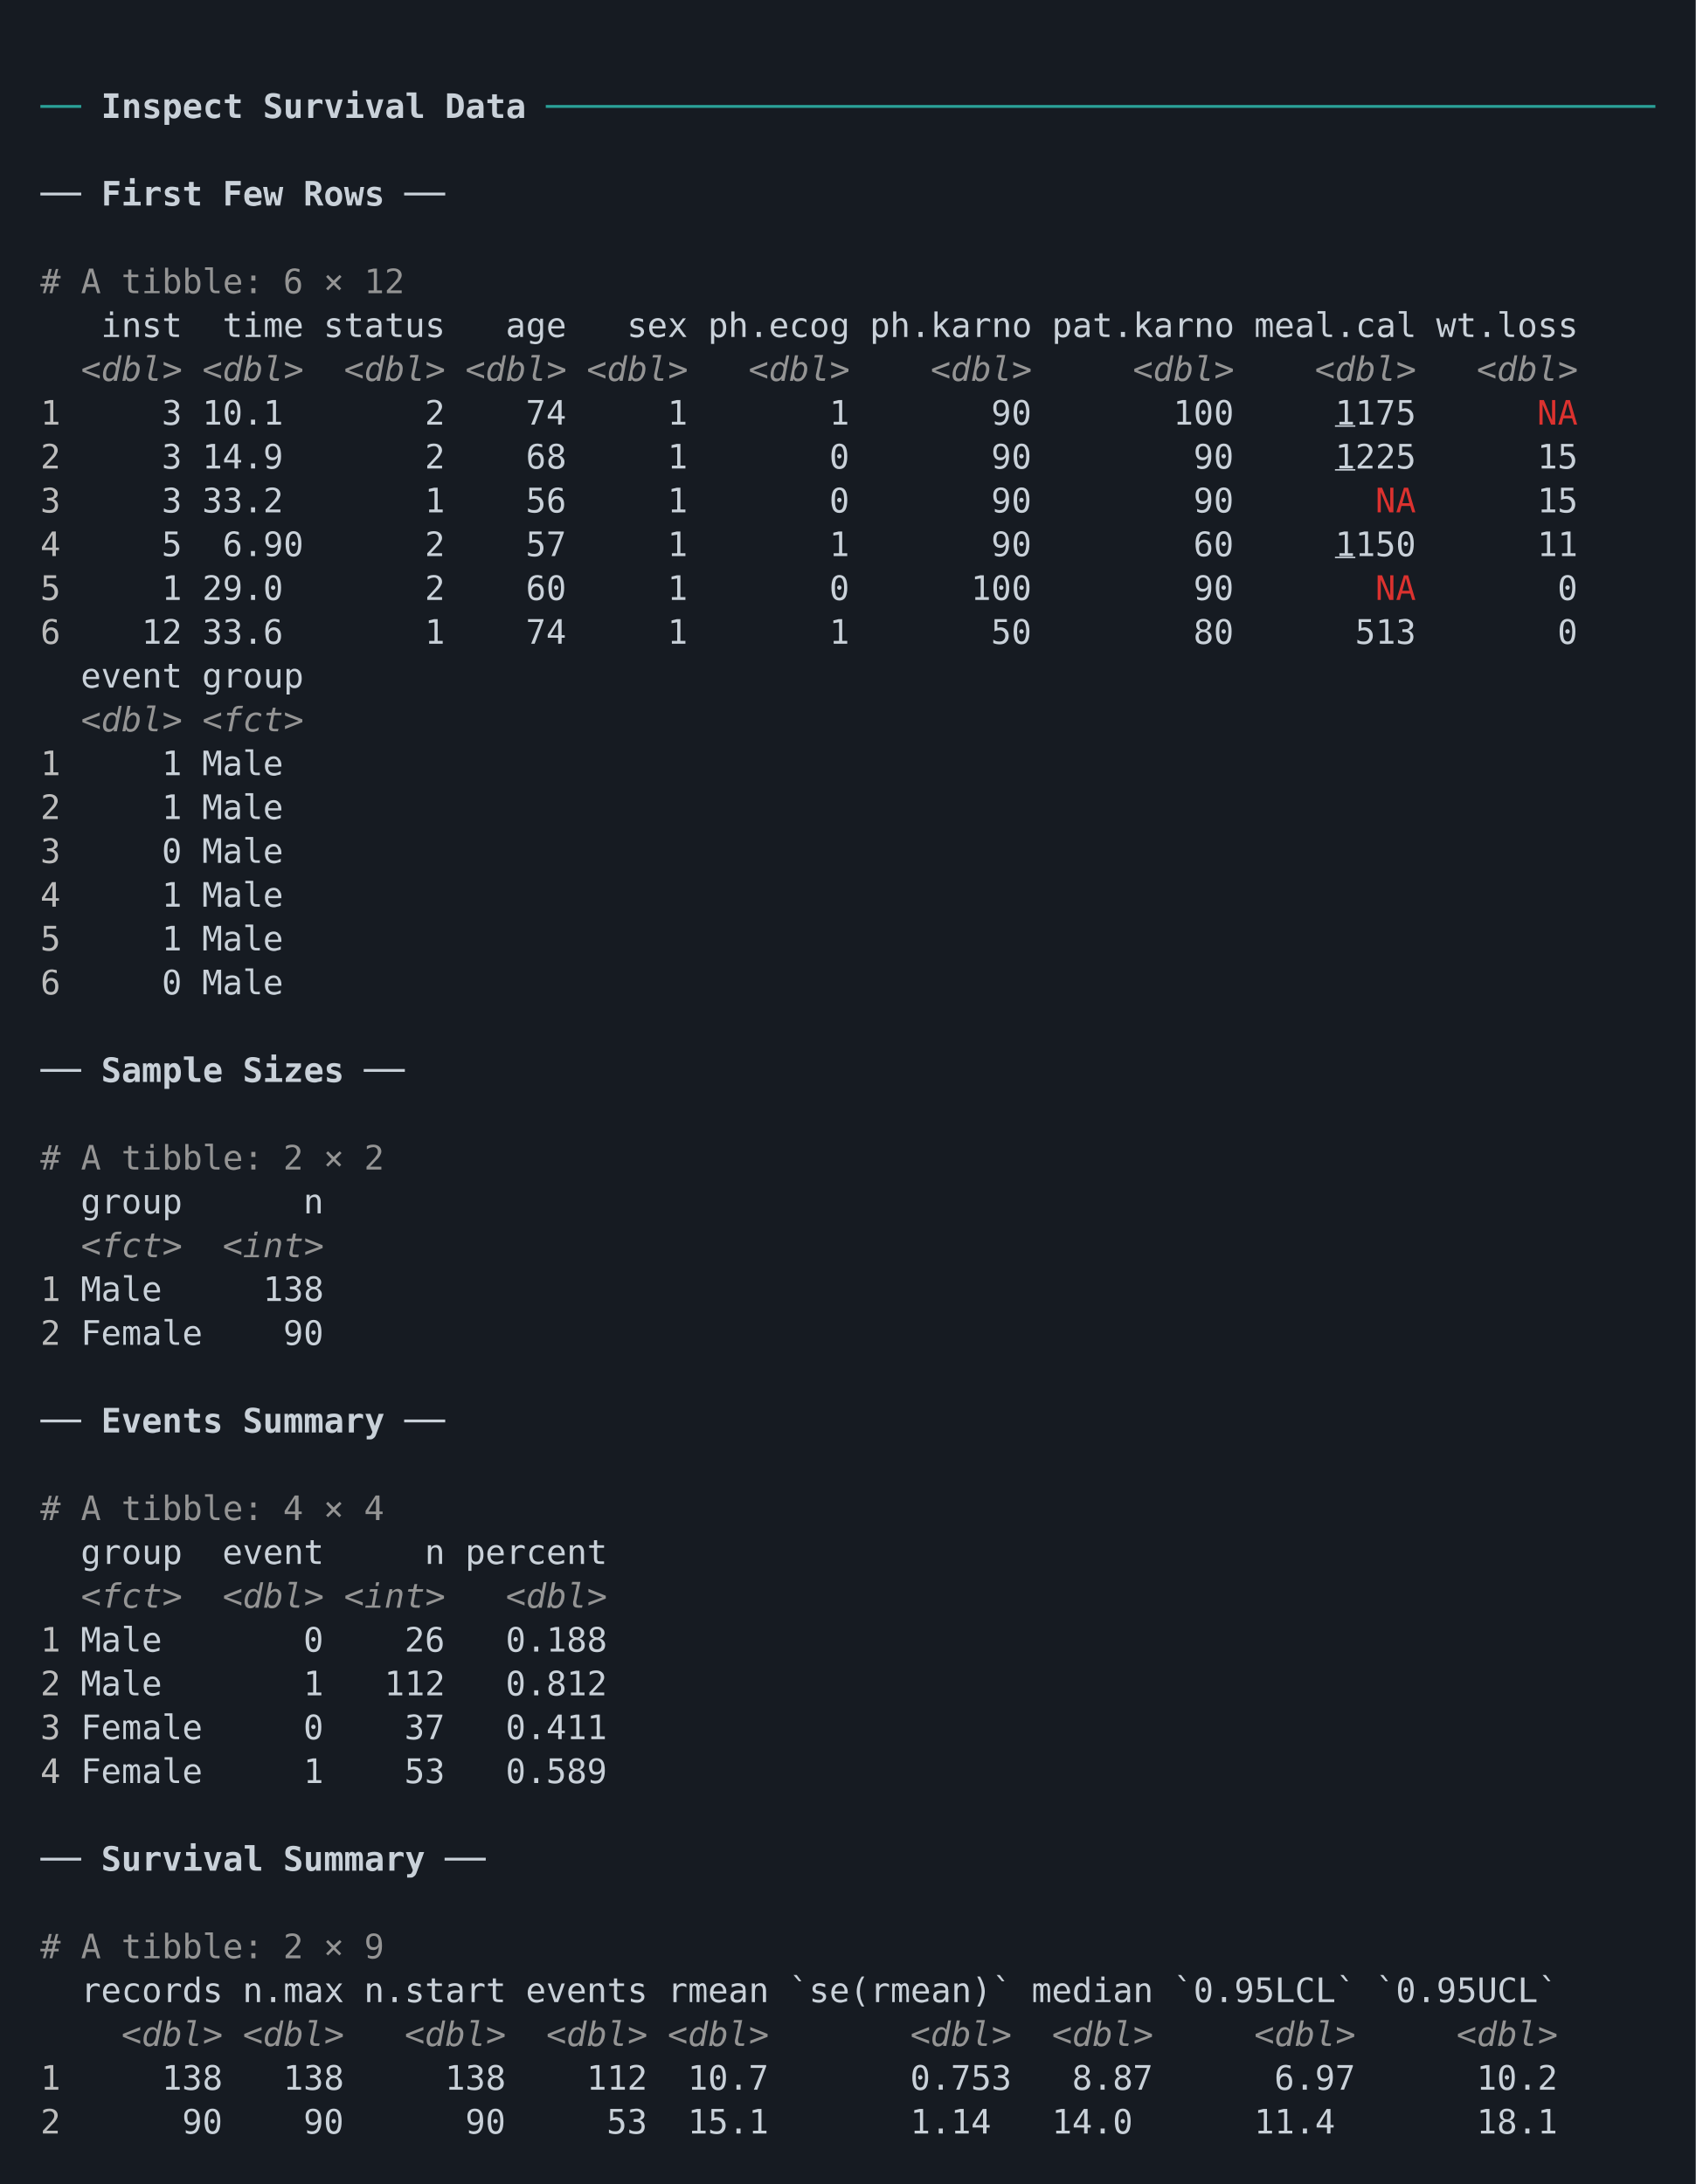
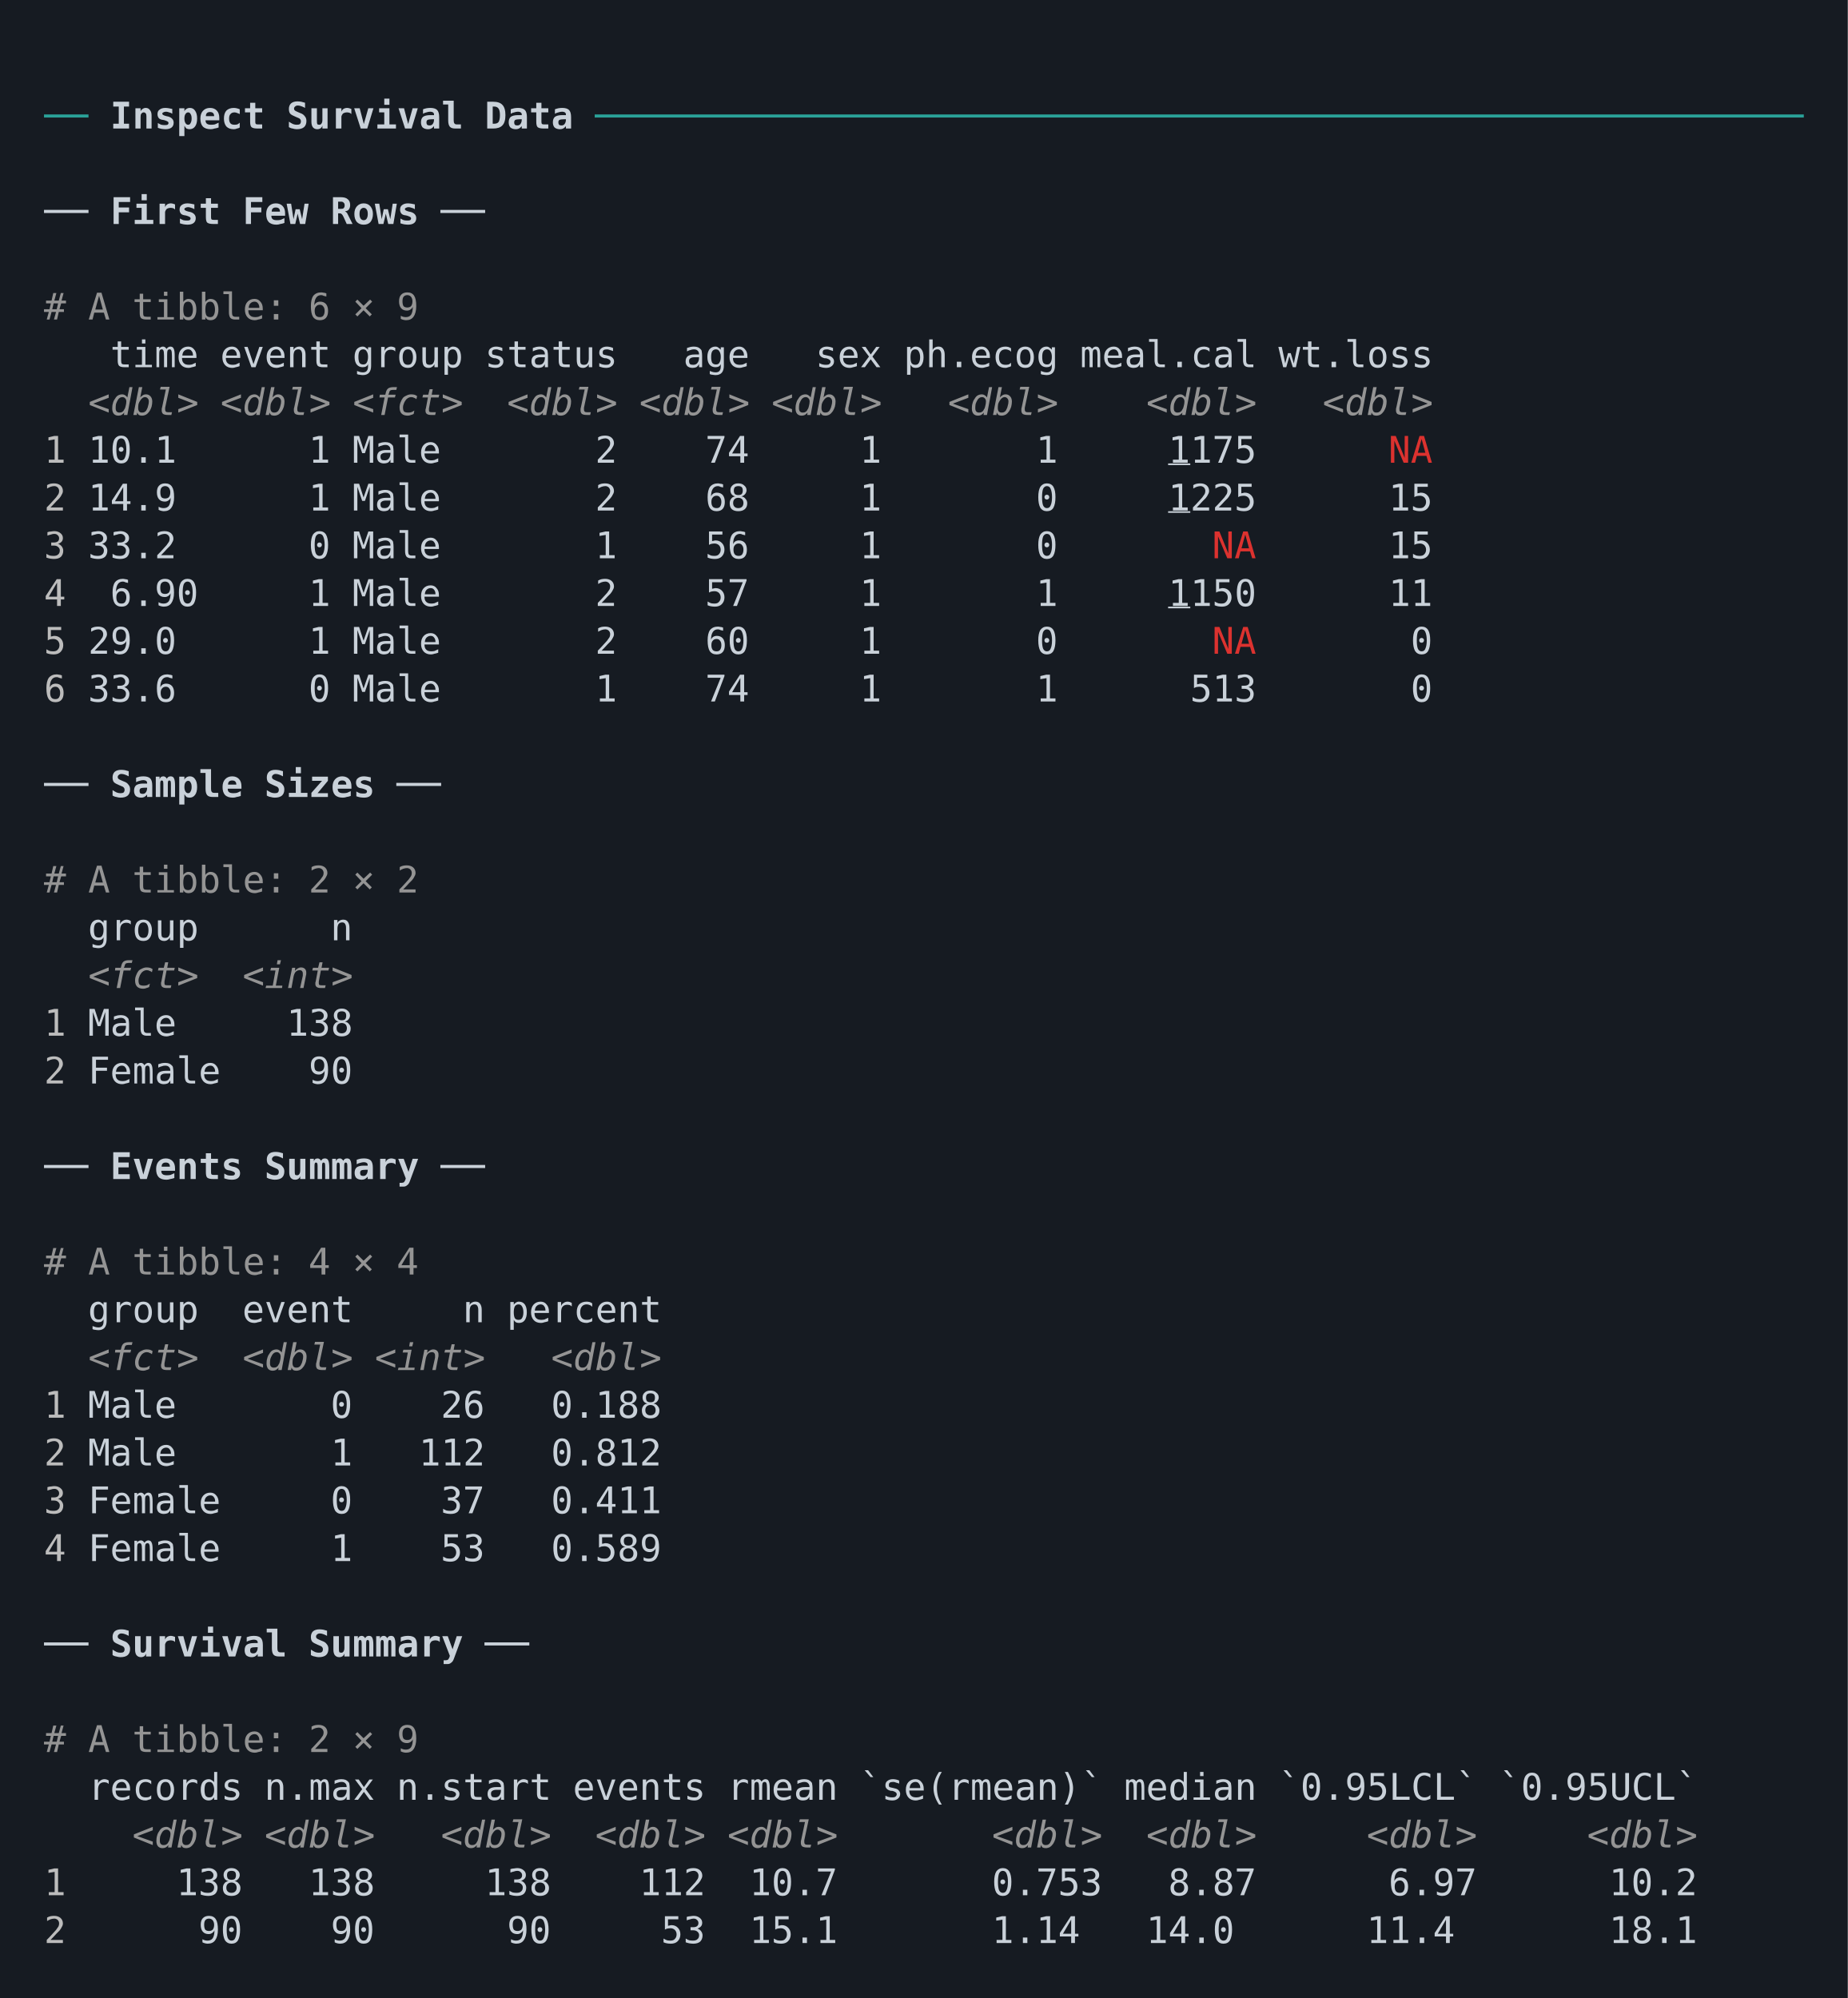
- <svg xmlns="http://www.w3.org/2000/svg" xmlns:xlink="http://www.w3.org/1999/xlink" width="840" height="1082.08">
-   <rect width="840" height="1082.08" rx="0" ry="0" class="a" />
-   <svg height="1042.08" viewBox="0 0 80 104.208" width="800" x="20" y="20">
+ <svg xmlns="http://www.w3.org/2000/svg" xmlns:xlink="http://www.w3.org/1999/xlink" width="840" height="908.4">
+   <rect width="840" height="908.4" rx="0" ry="0" class="a" />
+   <svg height="868.4" viewBox="0 0 80 86.84" width="800" x="20" y="20">
    <style>.a{fill:rgb(22,27,34)}.b{font-family:'Fira Code',Monaco,Consolas,Menlo,'Bitstream Vera Sans Mono','Powerline Symbols',monospace}.c{fill:transparent}.d{fill:rgb(42,161,152);white-space:pre}.e{fill:rgb(201,209,217);font-weight:bold;white-space:pre}.f{fill:rgb(201,209,217);white-space:pre}.g{fill:rgb(148,148,148);white-space:pre}.h{fill:rgb(148,148,148);font-style:italic;white-space:pre}.i{fill:rgb(188,188,188);white-space:pre}.j{fill:rgb(201,209,217);text-decoration:underline;white-space:pre}.k{fill:rgb(220,50,47);white-space:pre}</style>
    <g font-family="'Fira Code',Monaco,Consolas,Menlo,'Bitstream Vera Sans Mono','Powerline Symbols',monospace" font-size="1.67" class="b">
      <defs>
        <symbol id="a">
-           <rect height="48" width="80" x="0" y="0" class="c" />
+           <rect height="40" width="80" x="0" y="0" class="c" />
        </symbol>
      </defs>
-       <rect height="104.208" width="80" class="a" />
+       <rect height="86.84" width="80" class="a" />
      <svg x="0" y="0" width="80">
        <svg x="0">
          <use xlink:href="#a" />
          <text font-size="1.67" x="0" y="3.841" class="d">──</text>
          <text font-size="1.67" x="3.006" y="3.841" class="e">Inspect</text>
          <text font-size="1.67" x="11.022" y="3.841" class="e">Survival</text>
          <text font-size="1.67" x="20.04" y="3.841" class="e">Data</text>
          <text font-size="1.67" x="25.05" y="3.841" class="d">───────────────────────────────────────────────────────</text>
          <text font-size="1.67" x="0" y="8.183" class="f">──</text>
          <text font-size="1.67" x="3.006" y="8.183" class="e">First</text>
          <text font-size="1.67" x="9.018" y="8.183" class="e">Few</text>
          <text font-size="1.67" x="13.026" y="8.183" class="e">Rows</text>
          <text font-size="1.67" x="18.036" y="8.183" class="f">──</text>
          <text font-size="1.67" x="0" y="12.525" class="g">#</text>
          <text font-size="1.67" x="2.004" y="12.525" class="g">A</text>
          <text font-size="1.67" x="4.008" y="12.525" class="g">tibble:</text>
          <text font-size="1.67" x="12.024" y="12.525" class="g">6</text>
          <text font-size="1.67" x="14.028" y="12.525" class="g">×</text>
-           <text font-size="1.67" x="16.032" y="12.525" class="g">12</text>
-           <text font-size="1.67" x="3.006" y="14.696" class="f">inst</text>
-           <text font-size="1.67" x="9.018" y="14.696" class="f">time</text>
-           <text font-size="1.67" x="14.028" y="14.696" class="f">status</text>
-           <text font-size="1.67" x="23.046" y="14.696" class="f">age</text>
-           <text font-size="1.67" x="29.058" y="14.696" class="f">sex</text>
-           <text font-size="1.67" x="33.066" y="14.696" class="f">ph.ecog</text>
-           <text font-size="1.67" x="41.082" y="14.696" class="f">ph.karno</text>
-           <text font-size="1.67" x="50.1" y="14.696" class="f">pat.karno</text>
-           <text font-size="1.67" x="60.12" y="14.696" class="f">meal.cal</text>
-           <text font-size="1.67" x="69.138" y="14.696" class="f">wt.loss</text>
+           <text font-size="1.67" x="16.032" y="12.525" class="g">9</text>
+           <text font-size="1.67" x="3.006" y="14.696" class="f">time</text>
+           <text font-size="1.67" x="8.016" y="14.696" class="f">event</text>
+           <text font-size="1.67" x="14.028" y="14.696" class="f">group</text>
+           <text font-size="1.67" x="20.04" y="14.696" class="f">status</text>
+           <text font-size="1.67" x="29.058" y="14.696" class="f">age</text>
+           <text font-size="1.67" x="35.07" y="14.696" class="f">sex</text>
+           <text font-size="1.67" x="39.078" y="14.696" class="f">ph.ecog</text>
+           <text font-size="1.67" x="47.094" y="14.696" class="f">meal.cal</text>
+           <text font-size="1.67" x="56.112" y="14.696" class="f">wt.loss</text>
          <text font-size="1.67" x="2.004" y="16.867" class="h">&lt;dbl&gt;</text>
          <text font-size="1.67" x="8.016" y="16.867" class="h">&lt;dbl&gt;</text>
-           <text font-size="1.67" x="15.03" y="16.867" class="h">&lt;dbl&gt;</text>
+           <text font-size="1.67" x="14.028" y="16.867" class="h">&lt;fct&gt;</text>
          <text font-size="1.67" x="21.042" y="16.867" class="h">&lt;dbl&gt;</text>
          <text font-size="1.67" x="27.054" y="16.867" class="h">&lt;dbl&gt;</text>
-           <text font-size="1.67" x="35.07" y="16.867" class="h">&lt;dbl&gt;</text>
-           <text font-size="1.67" x="44.088" y="16.867" class="h">&lt;dbl&gt;</text>
-           <text font-size="1.67" x="54.108" y="16.867" class="h">&lt;dbl&gt;</text>
-           <text font-size="1.67" x="63.126" y="16.867" class="h">&lt;dbl&gt;</text>
-           <text font-size="1.67" x="71.142" y="16.867" class="h">&lt;dbl&gt;</text>
+           <text font-size="1.67" x="33.066" y="16.867" class="h">&lt;dbl&gt;</text>
+           <text font-size="1.67" x="41.082" y="16.867" class="h">&lt;dbl&gt;</text>
+           <text font-size="1.67" x="50.1" y="16.867" class="h">&lt;dbl&gt;</text>
+           <text font-size="1.67" x="58.116" y="16.867" class="h">&lt;dbl&gt;</text>
          <text font-size="1.67" x="0" y="19.038" class="i">1</text>
-           <text font-size="1.67" x="6.012" y="19.038" class="f">3</text>
-           <text font-size="1.67" x="8.016" y="19.038" class="f">10.1</text>
-           <text font-size="1.67" x="19.038" y="19.038" class="f">2</text>
-           <text font-size="1.67" x="24.048" y="19.038" class="f">74</text>
-           <text font-size="1.67" x="31.062" y="19.038" class="f">1</text>
-           <text font-size="1.67" x="39.078" y="19.038" class="f">1</text>
-           <text font-size="1.67" x="47.094" y="19.038" class="f">90</text>
-           <text font-size="1.67" x="56.112" y="19.038" class="f">100</text>
-           <text font-size="1.67" x="64.128" y="19.038" class="j">1</text>
-           <text font-size="1.67" x="65.13" y="19.038" class="f">175</text>
-           <text font-size="1.67" x="74.148" y="19.038" class="k">NA</text>
+           <text font-size="1.67" x="2.004" y="19.038" class="f">10.1</text>
+           <text font-size="1.67" x="12.024" y="19.038" class="f">1</text>
+           <text font-size="1.67" x="14.028" y="19.038" class="f">Male</text>
+           <text font-size="1.67" x="25.05" y="19.038" class="f">2</text>
+           <text font-size="1.67" x="30.06" y="19.038" class="f">74</text>
+           <text font-size="1.67" x="37.074" y="19.038" class="f">1</text>
+           <text font-size="1.67" x="45.09" y="19.038" class="f">1</text>
+           <text font-size="1.67" x="51.102" y="19.038" class="j">1</text>
+           <text font-size="1.67" x="52.104" y="19.038" class="f">175</text>
+           <text font-size="1.67" x="61.122" y="19.038" class="k">NA</text>
          <text font-size="1.67" x="0" y="21.209" class="i">2</text>
-           <text font-size="1.67" x="6.012" y="21.209" class="f">3</text>
-           <text font-size="1.67" x="8.016" y="21.209" class="f">14.9</text>
-           <text font-size="1.67" x="19.038" y="21.209" class="f">2</text>
-           <text font-size="1.67" x="24.048" y="21.209" class="f">68</text>
-           <text font-size="1.67" x="31.062" y="21.209" class="f">1</text>
-           <text font-size="1.67" x="39.078" y="21.209" class="f">0</text>
-           <text font-size="1.67" x="47.094" y="21.209" class="f">90</text>
-           <text font-size="1.67" x="57.114" y="21.209" class="f">90</text>
-           <text font-size="1.67" x="64.128" y="21.209" class="j">1</text>
-           <text font-size="1.67" x="65.13" y="21.209" class="f">225</text>
-           <text font-size="1.67" x="74.148" y="21.209" class="f">15</text>
+           <text font-size="1.67" x="2.004" y="21.209" class="f">14.9</text>
+           <text font-size="1.67" x="12.024" y="21.209" class="f">1</text>
+           <text font-size="1.67" x="14.028" y="21.209" class="f">Male</text>
+           <text font-size="1.67" x="25.05" y="21.209" class="f">2</text>
+           <text font-size="1.67" x="30.06" y="21.209" class="f">68</text>
+           <text font-size="1.67" x="37.074" y="21.209" class="f">1</text>
+           <text font-size="1.67" x="45.09" y="21.209" class="f">0</text>
+           <text font-size="1.67" x="51.102" y="21.209" class="j">1</text>
+           <text font-size="1.67" x="52.104" y="21.209" class="f">225</text>
+           <text font-size="1.67" x="61.122" y="21.209" class="f">15</text>
          <text font-size="1.67" x="0" y="23.38" class="i">3</text>
-           <text font-size="1.67" x="6.012" y="23.38" class="f">3</text>
-           <text font-size="1.67" x="8.016" y="23.38" class="f">33.2</text>
-           <text font-size="1.67" x="19.038" y="23.38" class="f">1</text>
-           <text font-size="1.67" x="24.048" y="23.38" class="f">56</text>
-           <text font-size="1.67" x="31.062" y="23.38" class="f">1</text>
-           <text font-size="1.67" x="39.078" y="23.38" class="f">0</text>
-           <text font-size="1.67" x="47.094" y="23.38" class="f">90</text>
-           <text font-size="1.67" x="57.114" y="23.38" class="f">90</text>
-           <text font-size="1.67" x="66.132" y="23.38" class="k">NA</text>
-           <text font-size="1.67" x="74.148" y="23.38" class="f">15</text>
+           <text font-size="1.67" x="2.004" y="23.38" class="f">33.2</text>
+           <text font-size="1.67" x="12.024" y="23.38" class="f">0</text>
+           <text font-size="1.67" x="14.028" y="23.38" class="f">Male</text>
+           <text font-size="1.67" x="25.05" y="23.38" class="f">1</text>
+           <text font-size="1.67" x="30.06" y="23.38" class="f">56</text>
+           <text font-size="1.67" x="37.074" y="23.38" class="f">1</text>
+           <text font-size="1.67" x="45.09" y="23.38" class="f">0</text>
+           <text font-size="1.67" x="53.106" y="23.38" class="k">NA</text>
+           <text font-size="1.67" x="61.122" y="23.38" class="f">15</text>
          <text font-size="1.67" x="0" y="25.551" class="i">4</text>
-           <text font-size="1.67" x="6.012" y="25.551" class="f">5</text>
-           <text font-size="1.67" x="9.018" y="25.551" class="f">6.90</text>
-           <text font-size="1.67" x="19.038" y="25.551" class="f">2</text>
-           <text font-size="1.67" x="24.048" y="25.551" class="f">57</text>
-           <text font-size="1.67" x="31.062" y="25.551" class="f">1</text>
-           <text font-size="1.67" x="39.078" y="25.551" class="f">1</text>
-           <text font-size="1.67" x="47.094" y="25.551" class="f">90</text>
-           <text font-size="1.67" x="57.114" y="25.551" class="f">60</text>
-           <text font-size="1.67" x="64.128" y="25.551" class="j">1</text>
-           <text font-size="1.67" x="65.13" y="25.551" class="f">150</text>
-           <text font-size="1.67" x="74.148" y="25.551" class="f">11</text>
+           <text font-size="1.67" x="3.006" y="25.551" class="f">6.90</text>
+           <text font-size="1.67" x="12.024" y="25.551" class="f">1</text>
+           <text font-size="1.67" x="14.028" y="25.551" class="f">Male</text>
+           <text font-size="1.67" x="25.05" y="25.551" class="f">2</text>
+           <text font-size="1.67" x="30.06" y="25.551" class="f">57</text>
+           <text font-size="1.67" x="37.074" y="25.551" class="f">1</text>
+           <text font-size="1.67" x="45.09" y="25.551" class="f">1</text>
+           <text font-size="1.67" x="51.102" y="25.551" class="j">1</text>
+           <text font-size="1.67" x="52.104" y="25.551" class="f">150</text>
+           <text font-size="1.67" x="61.122" y="25.551" class="f">11</text>
          <text font-size="1.67" x="0" y="27.722" class="i">5</text>
-           <text font-size="1.67" x="6.012" y="27.722" class="f">1</text>
-           <text font-size="1.67" x="8.016" y="27.722" class="f">29.0</text>
-           <text font-size="1.67" x="19.038" y="27.722" class="f">2</text>
-           <text font-size="1.67" x="24.048" y="27.722" class="f">60</text>
-           <text font-size="1.67" x="31.062" y="27.722" class="f">1</text>
-           <text font-size="1.67" x="39.078" y="27.722" class="f">0</text>
-           <text font-size="1.67" x="46.092" y="27.722" class="f">100</text>
-           <text font-size="1.67" x="57.114" y="27.722" class="f">90</text>
-           <text font-size="1.67" x="66.132" y="27.722" class="k">NA</text>
-           <text font-size="1.67" x="75.15" y="27.722" class="f">0</text>
+           <text font-size="1.67" x="2.004" y="27.722" class="f">29.0</text>
+           <text font-size="1.67" x="12.024" y="27.722" class="f">1</text>
+           <text font-size="1.67" x="14.028" y="27.722" class="f">Male</text>
+           <text font-size="1.67" x="25.05" y="27.722" class="f">2</text>
+           <text font-size="1.67" x="30.06" y="27.722" class="f">60</text>
+           <text font-size="1.67" x="37.074" y="27.722" class="f">1</text>
+           <text font-size="1.67" x="45.09" y="27.722" class="f">0</text>
+           <text font-size="1.67" x="53.106" y="27.722" class="k">NA</text>
+           <text font-size="1.67" x="62.124" y="27.722" class="f">0</text>
          <text font-size="1.67" x="0" y="29.893" class="i">6</text>
-           <text font-size="1.67" x="5.01" y="29.893" class="f">12</text>
-           <text font-size="1.67" x="8.016" y="29.893" class="f">33.6</text>
-           <text font-size="1.67" x="19.038" y="29.893" class="f">1</text>
-           <text font-size="1.67" x="24.048" y="29.893" class="f">74</text>
-           <text font-size="1.67" x="31.062" y="29.893" class="f">1</text>
-           <text font-size="1.67" x="39.078" y="29.893" class="f">1</text>
-           <text font-size="1.67" x="47.094" y="29.893" class="f">50</text>
-           <text font-size="1.67" x="57.114" y="29.893" class="f">80</text>
-           <text font-size="1.67" x="65.13" y="29.893" class="f">513</text>
-           <text font-size="1.67" x="75.15" y="29.893" class="f">0</text>
-           <text font-size="1.67" x="2.004" y="32.064" class="f">event</text>
-           <text font-size="1.67" x="8.016" y="32.064" class="f">group</text>
-           <text font-size="1.67" x="2.004" y="34.235" class="h">&lt;dbl&gt;</text>
-           <text font-size="1.67" x="8.016" y="34.235" class="h">&lt;fct&gt;</text>
-           <text font-size="1.67" x="0" y="36.406" class="i">1</text>
-           <text font-size="1.67" x="6.012" y="36.406" class="f">1</text>
-           <text font-size="1.67" x="8.016" y="36.406" class="f">Male</text>
-           <text font-size="1.67" x="0" y="38.577" class="i">2</text>
-           <text font-size="1.67" x="6.012" y="38.577" class="f">1</text>
-           <text font-size="1.67" x="8.016" y="38.577" class="f">Male</text>
-           <text font-size="1.67" x="0" y="40.748" class="i">3</text>
-           <text font-size="1.67" x="6.012" y="40.748" class="f">0</text>
-           <text font-size="1.67" x="8.016" y="40.748" class="f">Male</text>
-           <text font-size="1.67" x="0" y="42.919" class="i">4</text>
-           <text font-size="1.67" x="6.012" y="42.919" class="f">1</text>
-           <text font-size="1.67" x="8.016" y="42.919" class="f">Male</text>
-           <text font-size="1.67" x="0" y="45.09" class="i">5</text>
-           <text font-size="1.67" x="6.012" y="45.09" class="f">1</text>
-           <text font-size="1.67" x="8.016" y="45.09" class="f">Male</text>
-           <text font-size="1.67" x="0" y="47.261" class="i">6</text>
-           <text font-size="1.67" x="6.012" y="47.261" class="f">0</text>
-           <text font-size="1.67" x="8.016" y="47.261" class="f">Male</text>
+           <text font-size="1.67" x="2.004" y="29.893" class="f">33.6</text>
+           <text font-size="1.67" x="12.024" y="29.893" class="f">0</text>
+           <text font-size="1.67" x="14.028" y="29.893" class="f">Male</text>
+           <text font-size="1.67" x="25.05" y="29.893" class="f">1</text>
+           <text font-size="1.67" x="30.06" y="29.893" class="f">74</text>
+           <text font-size="1.67" x="37.074" y="29.893" class="f">1</text>
+           <text font-size="1.67" x="45.09" y="29.893" class="f">1</text>
+           <text font-size="1.67" x="52.104" y="29.893" class="f">513</text>
+           <text font-size="1.67" x="62.124" y="29.893" class="f">0</text>
+           <text font-size="1.67" x="0" y="34.235" class="f">──</text>
+           <text font-size="1.67" x="3.006" y="34.235" class="e">Sample</text>
+           <text font-size="1.67" x="10.02" y="34.235" class="e">Sizes</text>
+           <text font-size="1.67" x="16.032" y="34.235" class="f">──</text>
+           <text font-size="1.67" x="0" y="38.577" class="g">#</text>
+           <text font-size="1.67" x="2.004" y="38.577" class="g">A</text>
+           <text font-size="1.67" x="4.008" y="38.577" class="g">tibble:</text>
+           <text font-size="1.67" x="12.024" y="38.577" class="g">2</text>
+           <text font-size="1.67" x="14.028" y="38.577" class="g">×</text>
+           <text font-size="1.67" x="16.032" y="38.577" class="g">2</text>
+           <text font-size="1.67" x="2.004" y="40.748" class="f">group</text>
+           <text font-size="1.67" x="13.026" y="40.748" class="f">n</text>
+           <text font-size="1.67" x="2.004" y="42.919" class="h">&lt;fct&gt;</text>
+           <text font-size="1.67" x="9.018" y="42.919" class="h">&lt;int&gt;</text>
+           <text font-size="1.67" x="0" y="45.09" class="i">1</text>
+           <text font-size="1.67" x="2.004" y="45.09" class="f">Male</text>
+           <text font-size="1.67" x="11.022" y="45.09" class="f">138</text>
+           <text font-size="1.67" x="0" y="47.261" class="i">2</text>
+           <text font-size="1.67" x="2.004" y="47.261" class="f">Female</text>
+           <text font-size="1.67" x="12.024" y="47.261" class="f">90</text>
          <text font-size="1.67" x="0" y="51.603" class="f">──</text>
-           <text font-size="1.67" x="3.006" y="51.603" class="e">Sample</text>
-           <text font-size="1.67" x="10.02" y="51.603" class="e">Sizes</text>
-           <text font-size="1.67" x="16.032" y="51.603" class="f">──</text>
+           <text font-size="1.67" x="3.006" y="51.603" class="e">Events</text>
+           <text font-size="1.67" x="10.02" y="51.603" class="e">Summary</text>
+           <text font-size="1.67" x="18.036" y="51.603" class="f">──</text>
          <text font-size="1.67" x="0" y="55.945" class="g">#</text>
          <text font-size="1.67" x="2.004" y="55.945" class="g">A</text>
          <text font-size="1.67" x="4.008" y="55.945" class="g">tibble:</text>
-           <text font-size="1.67" x="12.024" y="55.945" class="g">2</text>
+           <text font-size="1.67" x="12.024" y="55.945" class="g">4</text>
          <text font-size="1.67" x="14.028" y="55.945" class="g">×</text>
-           <text font-size="1.67" x="16.032" y="55.945" class="g">2</text>
+           <text font-size="1.67" x="16.032" y="55.945" class="g">4</text>
          <text font-size="1.67" x="2.004" y="58.116" class="f">group</text>
-           <text font-size="1.67" x="13.026" y="58.116" class="f">n</text>
+           <text font-size="1.67" x="9.018" y="58.116" class="f">event</text>
+           <text font-size="1.67" x="19.038" y="58.116" class="f">n</text>
+           <text font-size="1.67" x="21.042" y="58.116" class="f">percent</text>
          <text font-size="1.67" x="2.004" y="60.287" class="h">&lt;fct&gt;</text>
-           <text font-size="1.67" x="9.018" y="60.287" class="h">&lt;int&gt;</text>
+           <text font-size="1.67" x="9.018" y="60.287" class="h">&lt;dbl&gt;</text>
+           <text font-size="1.67" x="15.03" y="60.287" class="h">&lt;int&gt;</text>
+           <text font-size="1.67" x="23.046" y="60.287" class="h">&lt;dbl&gt;</text>
          <text font-size="1.67" x="0" y="62.458" class="i">1</text>
          <text font-size="1.67" x="2.004" y="62.458" class="f">Male</text>
-           <text font-size="1.67" x="11.022" y="62.458" class="f">138</text>
+           <text font-size="1.67" x="13.026" y="62.458" class="f">0</text>
+           <text font-size="1.67" x="18.036" y="62.458" class="f">26</text>
+           <text font-size="1.67" x="23.046" y="62.458" class="f">0.188</text>
          <text font-size="1.67" x="0" y="64.629" class="i">2</text>
-           <text font-size="1.67" x="2.004" y="64.629" class="f">Female</text>
-           <text font-size="1.67" x="12.024" y="64.629" class="f">90</text>
-           <text font-size="1.67" x="0" y="68.971" class="f">──</text>
-           <text font-size="1.67" x="3.006" y="68.971" class="e">Events</text>
-           <text font-size="1.67" x="10.02" y="68.971" class="e">Summary</text>
-           <text font-size="1.67" x="18.036" y="68.971" class="f">──</text>
-           <text font-size="1.67" x="0" y="73.313" class="g">#</text>
-           <text font-size="1.67" x="2.004" y="73.313" class="g">A</text>
-           <text font-size="1.67" x="4.008" y="73.313" class="g">tibble:</text>
-           <text font-size="1.67" x="12.024" y="73.313" class="g">4</text>
-           <text font-size="1.67" x="14.028" y="73.313" class="g">×</text>
-           <text font-size="1.67" x="16.032" y="73.313" class="g">4</text>
-           <text font-size="1.67" x="2.004" y="75.484" class="f">group</text>
-           <text font-size="1.67" x="9.018" y="75.484" class="f">event</text>
-           <text font-size="1.67" x="19.038" y="75.484" class="f">n</text>
-           <text font-size="1.67" x="21.042" y="75.484" class="f">percent</text>
-           <text font-size="1.67" x="2.004" y="77.655" class="h">&lt;fct&gt;</text>
-           <text font-size="1.67" x="9.018" y="77.655" class="h">&lt;dbl&gt;</text>
-           <text font-size="1.67" x="15.03" y="77.655" class="h">&lt;int&gt;</text>
-           <text font-size="1.67" x="23.046" y="77.655" class="h">&lt;dbl&gt;</text>
-           <text font-size="1.67" x="0" y="79.826" class="i">1</text>
-           <text font-size="1.67" x="2.004" y="79.826" class="f">Male</text>
-           <text font-size="1.67" x="13.026" y="79.826" class="f">0</text>
-           <text font-size="1.67" x="18.036" y="79.826" class="f">26</text>
-           <text font-size="1.67" x="23.046" y="79.826" class="f">0.188</text>
-           <text font-size="1.67" x="0" y="81.997" class="i">2</text>
-           <text font-size="1.67" x="2.004" y="81.997" class="f">Male</text>
-           <text font-size="1.67" x="13.026" y="81.997" class="f">1</text>
-           <text font-size="1.67" x="17.034" y="81.997" class="f">112</text>
-           <text font-size="1.67" x="23.046" y="81.997" class="f">0.812</text>
-           <text font-size="1.67" x="0" y="84.168" class="i">3</text>
-           <text font-size="1.67" x="2.004" y="84.168" class="f">Female</text>
-           <text font-size="1.67" x="13.026" y="84.168" class="f">0</text>
-           <text font-size="1.67" x="18.036" y="84.168" class="f">37</text>
-           <text font-size="1.67" x="23.046" y="84.168" class="f">0.411</text>
-           <text font-size="1.67" x="0" y="86.339" class="i">4</text>
-           <text font-size="1.67" x="2.004" y="86.339" class="f">Female</text>
-           <text font-size="1.67" x="13.026" y="86.339" class="f">1</text>
-           <text font-size="1.67" x="18.036" y="86.339" class="f">53</text>
-           <text font-size="1.67" x="23.046" y="86.339" class="f">0.589</text>
-           <text font-size="1.67" x="0" y="90.681" class="f">──</text>
-           <text font-size="1.67" x="3.006" y="90.681" class="e">Survival</text>
-           <text font-size="1.67" x="12.024" y="90.681" class="e">Summary</text>
-           <text font-size="1.67" x="20.04" y="90.681" class="f">──</text>
-           <text font-size="1.67" x="0" y="95.023" class="g">#</text>
-           <text font-size="1.67" x="2.004" y="95.023" class="g">A</text>
-           <text font-size="1.67" x="4.008" y="95.023" class="g">tibble:</text>
-           <text font-size="1.67" x="12.024" y="95.023" class="g">2</text>
-           <text font-size="1.67" x="14.028" y="95.023" class="g">×</text>
-           <text font-size="1.67" x="16.032" y="95.023" class="g">9</text>
-           <text font-size="1.67" x="2.004" y="97.194" class="f">records</text>
-           <text font-size="1.67" x="10.02" y="97.194" class="f">n.max</text>
-           <text font-size="1.67" x="16.032" y="97.194" class="f">n.start</text>
-           <text font-size="1.67" x="24.048" y="97.194" class="f">events</text>
-           <text font-size="1.67" x="31.062" y="97.194" class="f">rmean</text>
-           <text font-size="1.67" x="37.074" y="97.194" class="f">`se(rmean)`</text>
-           <text font-size="1.67" x="49.098" y="97.194" class="f">median</text>
-           <text font-size="1.67" x="56.112" y="97.194" class="f">`0.95LCL`</text>
-           <text font-size="1.67" x="66.132" y="97.194" class="f">`0.95UCL`</text>
-           <text font-size="1.67" x="4.008" y="99.365" class="h">&lt;dbl&gt;</text>
-           <text font-size="1.67" x="10.02" y="99.365" class="h">&lt;dbl&gt;</text>
-           <text font-size="1.67" x="18.036" y="99.365" class="h">&lt;dbl&gt;</text>
-           <text font-size="1.67" x="25.05" y="99.365" class="h">&lt;dbl&gt;</text>
-           <text font-size="1.67" x="31.062" y="99.365" class="h">&lt;dbl&gt;</text>
-           <text font-size="1.67" x="43.086" y="99.365" class="h">&lt;dbl&gt;</text>
-           <text font-size="1.67" x="50.1" y="99.365" class="h">&lt;dbl&gt;</text>
-           <text font-size="1.67" x="60.12" y="99.365" class="h">&lt;dbl&gt;</text>
-           <text font-size="1.67" x="70.14" y="99.365" class="h">&lt;dbl&gt;</text>
-           <text font-size="1.67" x="0" y="101.536" class="i">1</text>
-           <text font-size="1.67" x="6.012" y="101.536" class="f">138</text>
-           <text font-size="1.67" x="12.024" y="101.536" class="f">138</text>
-           <text font-size="1.67" x="20.04" y="101.536" class="f">138</text>
-           <text font-size="1.67" x="27.054" y="101.536" class="f">112</text>
-           <text font-size="1.67" x="32.064" y="101.536" class="f">10.7</text>
-           <text font-size="1.67" x="43.086" y="101.536" class="f">0.753</text>
-           <text font-size="1.67" x="51.102" y="101.536" class="f">8.87</text>
-           <text font-size="1.67" x="61.122" y="101.536" class="f">6.97</text>
-           <text font-size="1.67" x="71.142" y="101.536" class="f">10.2</text>
-           <text font-size="1.67" x="0" y="103.707" class="i">2</text>
-           <text font-size="1.67" x="7.014" y="103.707" class="f">90</text>
-           <text font-size="1.67" x="13.026" y="103.707" class="f">90</text>
-           <text font-size="1.67" x="21.042" y="103.707" class="f">90</text>
-           <text font-size="1.67" x="28.056" y="103.707" class="f">53</text>
-           <text font-size="1.67" x="32.064" y="103.707" class="f">15.1</text>
-           <text font-size="1.67" x="43.086" y="103.707" class="f">1.14</text>
-           <text font-size="1.67" x="50.1" y="103.707" class="f">14.0</text>
-           <text font-size="1.67" x="60.12" y="103.707" class="f">11.4</text>
-           <text font-size="1.67" x="71.142" y="103.707" class="f">18.1</text>
+           <text font-size="1.67" x="2.004" y="64.629" class="f">Male</text>
+           <text font-size="1.67" x="13.026" y="64.629" class="f">1</text>
+           <text font-size="1.67" x="17.034" y="64.629" class="f">112</text>
+           <text font-size="1.67" x="23.046" y="64.629" class="f">0.812</text>
+           <text font-size="1.67" x="0" y="66.8" class="i">3</text>
+           <text font-size="1.67" x="2.004" y="66.8" class="f">Female</text>
+           <text font-size="1.67" x="13.026" y="66.8" class="f">0</text>
+           <text font-size="1.67" x="18.036" y="66.8" class="f">37</text>
+           <text font-size="1.67" x="23.046" y="66.8" class="f">0.411</text>
+           <text font-size="1.67" x="0" y="68.971" class="i">4</text>
+           <text font-size="1.67" x="2.004" y="68.971" class="f">Female</text>
+           <text font-size="1.67" x="13.026" y="68.971" class="f">1</text>
+           <text font-size="1.67" x="18.036" y="68.971" class="f">53</text>
+           <text font-size="1.67" x="23.046" y="68.971" class="f">0.589</text>
+           <text font-size="1.67" x="0" y="73.313" class="f">──</text>
+           <text font-size="1.67" x="3.006" y="73.313" class="e">Survival</text>
+           <text font-size="1.67" x="12.024" y="73.313" class="e">Summary</text>
+           <text font-size="1.67" x="20.04" y="73.313" class="f">──</text>
+           <text font-size="1.67" x="0" y="77.655" class="g">#</text>
+           <text font-size="1.67" x="2.004" y="77.655" class="g">A</text>
+           <text font-size="1.67" x="4.008" y="77.655" class="g">tibble:</text>
+           <text font-size="1.67" x="12.024" y="77.655" class="g">2</text>
+           <text font-size="1.67" x="14.028" y="77.655" class="g">×</text>
+           <text font-size="1.67" x="16.032" y="77.655" class="g">9</text>
+           <text font-size="1.67" x="2.004" y="79.826" class="f">records</text>
+           <text font-size="1.67" x="10.02" y="79.826" class="f">n.max</text>
+           <text font-size="1.67" x="16.032" y="79.826" class="f">n.start</text>
+           <text font-size="1.67" x="24.048" y="79.826" class="f">events</text>
+           <text font-size="1.67" x="31.062" y="79.826" class="f">rmean</text>
+           <text font-size="1.67" x="37.074" y="79.826" class="f">`se(rmean)`</text>
+           <text font-size="1.67" x="49.098" y="79.826" class="f">median</text>
+           <text font-size="1.67" x="56.112" y="79.826" class="f">`0.95LCL`</text>
+           <text font-size="1.67" x="66.132" y="79.826" class="f">`0.95UCL`</text>
+           <text font-size="1.67" x="4.008" y="81.997" class="h">&lt;dbl&gt;</text>
+           <text font-size="1.67" x="10.02" y="81.997" class="h">&lt;dbl&gt;</text>
+           <text font-size="1.67" x="18.036" y="81.997" class="h">&lt;dbl&gt;</text>
+           <text font-size="1.67" x="25.05" y="81.997" class="h">&lt;dbl&gt;</text>
+           <text font-size="1.67" x="31.062" y="81.997" class="h">&lt;dbl&gt;</text>
+           <text font-size="1.67" x="43.086" y="81.997" class="h">&lt;dbl&gt;</text>
+           <text font-size="1.67" x="50.1" y="81.997" class="h">&lt;dbl&gt;</text>
+           <text font-size="1.67" x="60.12" y="81.997" class="h">&lt;dbl&gt;</text>
+           <text font-size="1.67" x="70.14" y="81.997" class="h">&lt;dbl&gt;</text>
+           <text font-size="1.67" x="0" y="84.168" class="i">1</text>
+           <text font-size="1.67" x="6.012" y="84.168" class="f">138</text>
+           <text font-size="1.67" x="12.024" y="84.168" class="f">138</text>
+           <text font-size="1.67" x="20.04" y="84.168" class="f">138</text>
+           <text font-size="1.67" x="27.054" y="84.168" class="f">112</text>
+           <text font-size="1.67" x="32.064" y="84.168" class="f">10.7</text>
+           <text font-size="1.67" x="43.086" y="84.168" class="f">0.753</text>
+           <text font-size="1.67" x="51.102" y="84.168" class="f">8.87</text>
+           <text font-size="1.67" x="61.122" y="84.168" class="f">6.97</text>
+           <text font-size="1.67" x="71.142" y="84.168" class="f">10.2</text>
+           <text font-size="1.67" x="0" y="86.339" class="i">2</text>
+           <text font-size="1.67" x="7.014" y="86.339" class="f">90</text>
+           <text font-size="1.67" x="13.026" y="86.339" class="f">90</text>
+           <text font-size="1.67" x="21.042" y="86.339" class="f">90</text>
+           <text font-size="1.67" x="28.056" y="86.339" class="f">53</text>
+           <text font-size="1.67" x="32.064" y="86.339" class="f">15.1</text>
+           <text font-size="1.67" x="43.086" y="86.339" class="f">1.14</text>
+           <text font-size="1.67" x="50.1" y="86.339" class="f">14.0</text>
+           <text font-size="1.67" x="60.12" y="86.339" class="f">11.4</text>
+           <text font-size="1.67" x="71.142" y="86.339" class="f">18.1</text>
        </svg>
      </svg>
    </g>
  </svg>
</svg>
